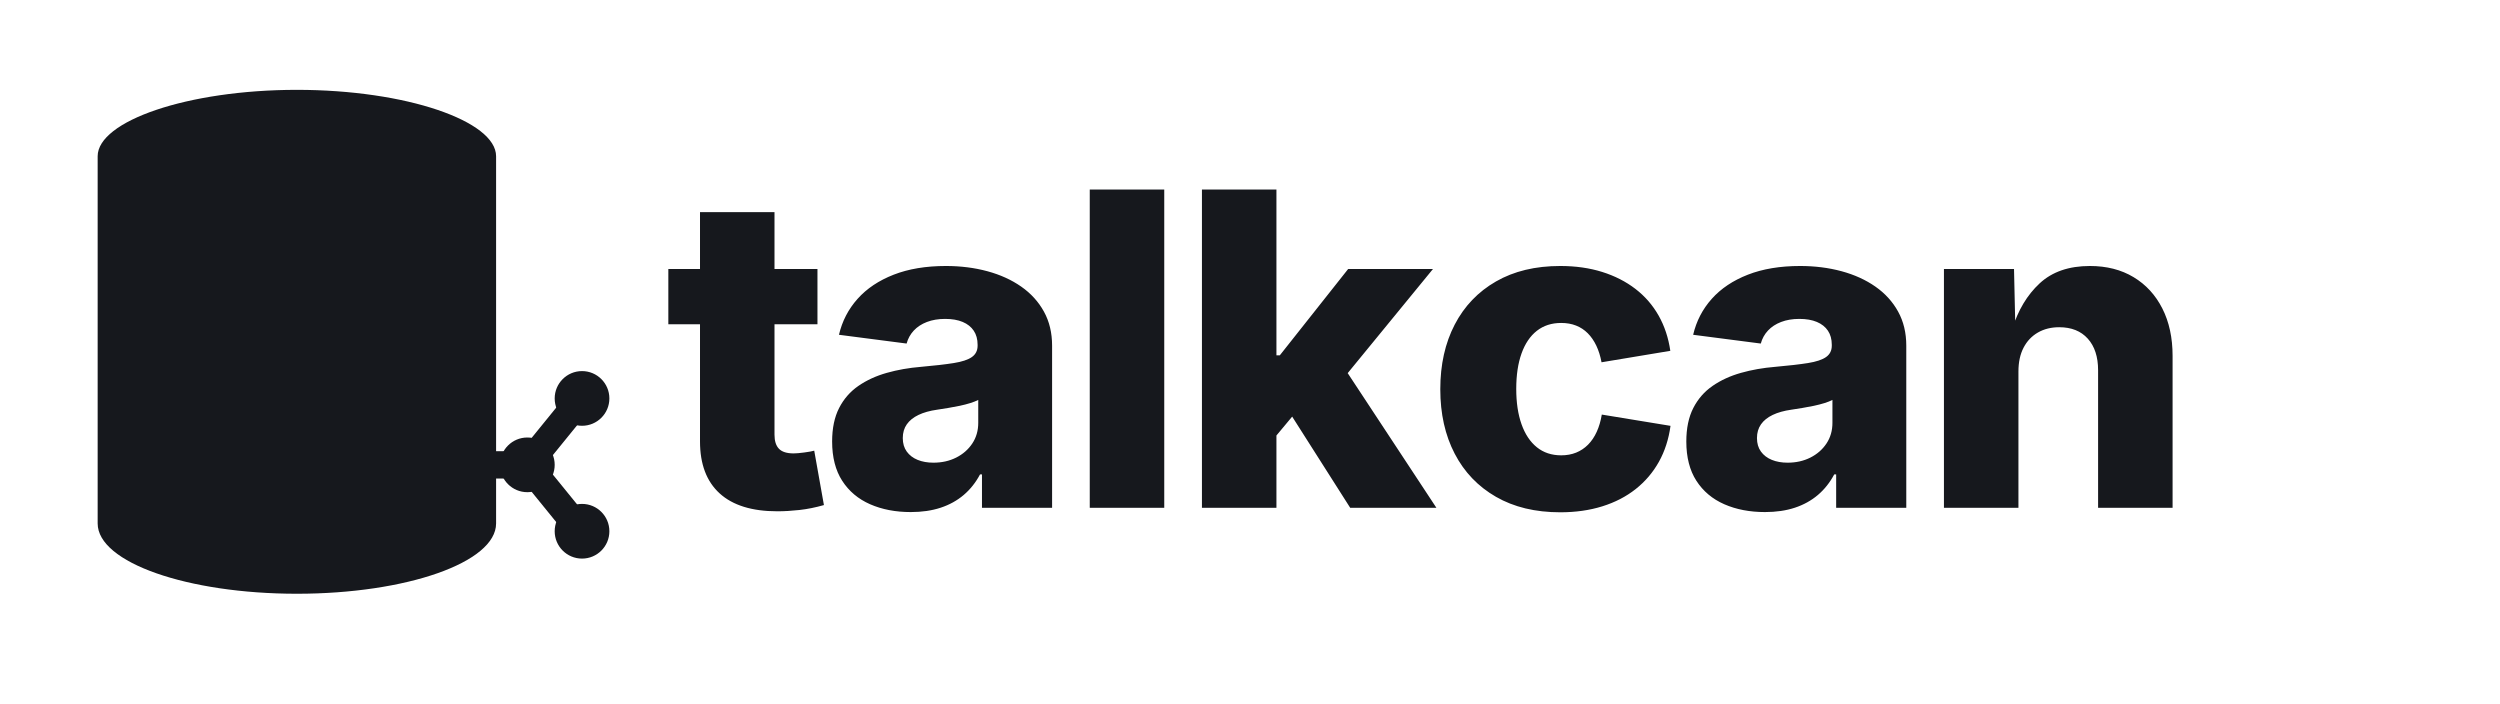
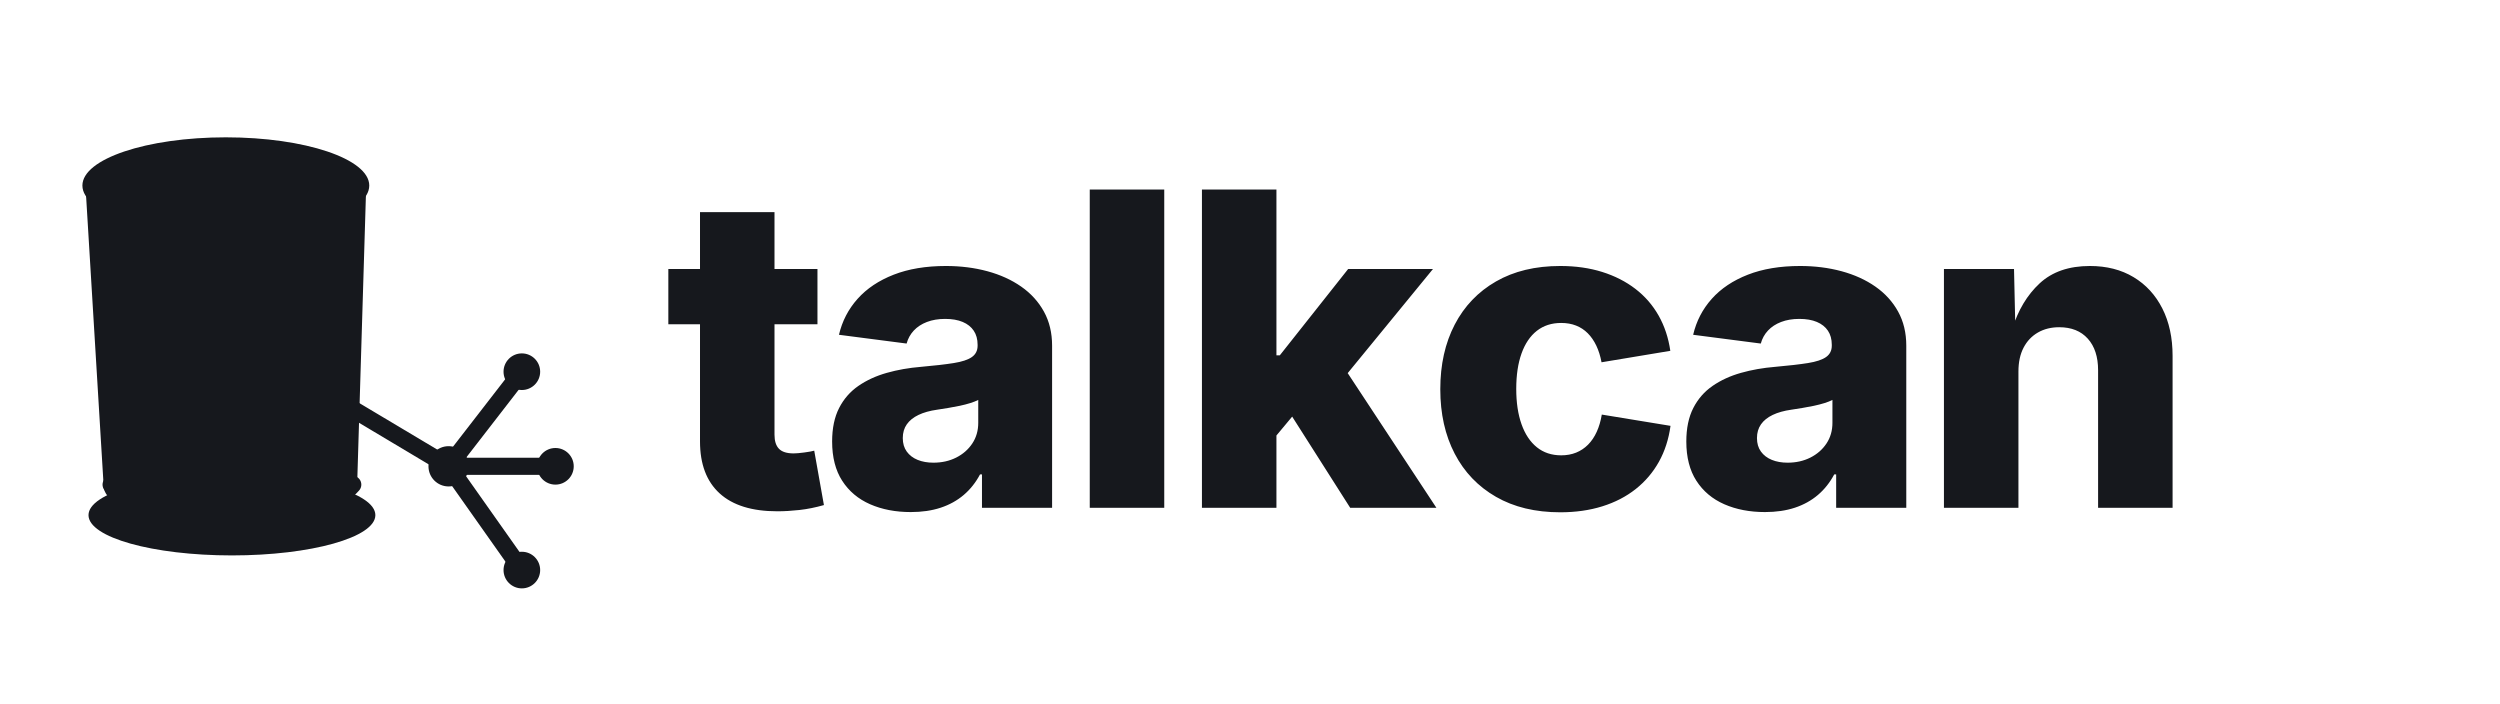
<svg xmlns="http://www.w3.org/2000/svg" viewBox="0 0 640 180" role="img" aria-labelledby="title">
  <g transform="translate(0 10)">
-     <path fill="#16181D" d="M25 30c0-9 23-17 51-17s51 8 51 17v94c0 10-23 18-51 18s-51-8-51-18z" />
-     <path fill="#16181D" d="M33 33c12 6 28 9 43 9s31-3 43-9v87c-11 7-27 10-43 10s-32-3-43-10z" />
-     <ellipse fill="#16181D" cx="76" cy="30" rx="43" ry="11" />
-     <ellipse fill="#16181D" cx="76" cy="30" rx="35" ry="6" />
-     <path fill="none" stroke="#16181D" stroke-linecap="round" stroke-width="7" d="M53 67h45M53 84h45M53 101h45M119 109h16l13-16M135 109l13 16" />
-     <circle fill="#16181D" cx="149" cy="92" r="7" />
-     <circle fill="#16181D" cx="149" cy="126" r="7" />
-     <circle fill="#16181D" cx="135" cy="109" r="7" />
+     <g transform="scale(0.078125)">
+       <defs>
+         <clipPath id="can-body">
+           <path d="M280 480H1200L1170 1470C1166 1542 984 1595 760 1595S350 1542 340 1470Z" />
+         </clipPath>
+       </defs>
+       <ellipse fill="#16181D" cx="760" cy="1560" rx="470" ry="132" />
+       <path fill="#16181D" d="M280 480H1200L1170 1470C1166 1542 984 1595 760 1595S350 1542 340 1470Z" />
+       <path fill="#16181D" clip-path="url(#can-body)" d="M420 450L585 460L665 1620H488Z" />
+       <path fill="none" stroke="#16181D" stroke-linecap="round" stroke-width="54" d="M530 830H958M530 960H958M530 1090H958" />
+       <path fill="none" stroke="#16181D" stroke-linecap="round" stroke-width="58" d="M365 1460C435 1540 610 1570 760 1570S1085 1540 1155 1460" />
+       <path fill="none" stroke="#16181D" stroke-linecap="round" stroke-width="56" d="M1160 1215L1470 1400" />
+       <path fill="none" stroke="#16181D" stroke-linecap="round" stroke-width="56" d="M1470 1400L1710 1090" />
+       <path fill="none" stroke="#16181D" stroke-linecap="round" stroke-width="56" d="M1470 1400H1820" />
+       <path fill="none" stroke="#16181D" stroke-linecap="round" stroke-width="56" d="M1470 1400L1710 1740" />
+       <circle fill="#16181D" cx="1470" cy="1400" r="66" />
+       <circle fill="#16181D" cx="1710" cy="1090" r="60" />
+       <circle fill="#16181D" cx="1820" cy="1400" r="60" />
+       <circle fill="#16181D" cx="1710" cy="1740" r="60" />
+       <ellipse fill="#16181D" cx="740" cy="480" rx="470" ry="158" />
+       <ellipse fill="#16181D" cx="740" cy="480" rx="420" ry="122" />
+     </g>
  </g>
  <path fill="#16181D" d="M209.27 68.859V83.017H171.094V68.859ZM179.201 54.312H198.271V111.273Q198.271 113.712 199.42 114.892Q200.568 116.072 203.163 116.072Q204.134 116.072 205.916 115.833Q207.697 115.593 208.443 115.374L210.924 129.298Q207.688 130.219 204.687 130.555Q201.686 130.89 198.982 130.89Q189.265 130.89 184.233 126.312Q179.201 121.733 179.201 112.994ZM233.154 131.089Q227.316 131.089 222.752 129.089Q218.187 127.088 215.606 123.085Q213.025 119.082 213.025 113.025Q213.025 107.941 214.812 104.452Q216.599 100.963 219.76 98.785Q222.921 96.608 227.028 95.45Q231.135 94.291 235.775 93.911Q240.994 93.449 244.169 92.942Q247.345 92.434 248.805 91.4Q250.265 90.367 250.265 88.499V88.254Q250.265 86.13 249.279 84.662Q248.294 83.194 246.448 82.416Q244.602 81.639 241.957 81.639Q239.328 81.639 237.291 82.424Q235.254 83.209 233.936 84.616Q232.619 86.023 232.091 87.948L214.775 85.703Q216.004 80.458 219.539 76.503Q223.074 72.548 228.78 70.321Q234.487 68.094 242.141 68.094Q247.822 68.094 252.771 69.435Q257.72 70.776 261.44 73.379Q265.16 75.982 267.248 79.776Q269.336 83.57 269.336 88.49V130.0H251.385V121.438H250.895Q249.232 124.568 246.707 126.713Q244.182 128.858 240.808 129.974Q237.435 131.089 233.154 131.089ZM238.964 118.446Q242.189 118.446 244.778 117.144Q247.367 115.842 248.899 113.547Q250.431 111.251 250.431 108.239V102.381Q249.622 102.801 248.388 103.188Q247.154 103.575 245.679 103.888Q244.203 104.201 242.726 104.439Q241.248 104.678 239.909 104.883Q237.103 105.279 235.135 106.221Q233.168 107.163 232.139 108.631Q231.111 110.1 231.111 112.146Q231.111 114.195 232.129 115.601Q233.146 117.006 234.909 117.726Q236.672 118.446 238.964 118.446ZM298.048 48.516V130.0H278.977V48.516ZM324.877 113.751V90.957H327.637L345.133 68.859H366.846L341.191 100.184H336.19ZM307.696 130.0V48.516H326.767V130.0ZM345.653 130.0 329.396 104.45 341.965 90.896 367.721 130.0ZM399.419 131.146Q389.86 131.146 382.975 127.188Q376.089 123.23 372.402 116.141Q368.715 109.052 368.715 99.646Q368.715 90.201 372.402 83.105Q376.089 76.01 382.975 72.052Q389.86 68.094 399.419 68.094Q405.303 68.094 410.155 69.616Q415.007 71.139 418.677 73.964Q422.346 76.789 424.615 80.806Q426.883 84.824 427.601 89.813L409.993 92.743Q409.545 90.349 408.656 88.485Q407.767 86.62 406.469 85.316Q405.172 84.012 403.467 83.344Q401.762 82.676 399.668 82.676Q395.996 82.676 393.43 84.69Q390.864 86.705 389.511 90.487Q388.158 94.269 388.158 99.563Q388.158 104.789 389.511 108.606Q390.864 112.423 393.43 114.494Q395.996 116.564 399.668 116.564Q401.775 116.564 403.493 115.869Q405.212 115.173 406.543 113.835Q407.874 112.498 408.763 110.544Q409.652 108.591 410.059 106.13L427.653 109.017Q426.949 114.158 424.674 118.23Q422.399 122.302 418.743 125.195Q415.088 128.088 410.202 129.617Q405.317 131.146 399.419 131.146ZM451.826 131.089Q445.988 131.089 441.424 129.089Q436.859 127.088 434.278 123.085Q431.697 119.082 431.697 113.025Q431.697 107.941 433.484 104.452Q435.271 100.963 438.432 98.785Q441.593 96.608 445.7 95.45Q449.807 94.291 454.447 93.911Q459.666 93.449 462.841 92.942Q466.017 92.434 467.477 91.4Q468.937 90.367 468.937 88.499V88.254Q468.937 86.13 467.951 84.662Q466.966 83.194 465.12 82.416Q463.273 81.639 460.629 81.639Q457.999 81.639 455.963 82.424Q453.926 83.209 452.608 84.616Q451.29 86.023 450.763 87.948L433.447 85.703Q434.676 80.458 438.211 76.503Q441.746 72.548 447.452 70.321Q453.158 68.094 460.813 68.094Q466.493 68.094 471.443 69.435Q476.392 70.776 480.112 73.379Q483.832 75.982 485.92 79.776Q488.008 83.57 488.008 88.49V130.0H470.057V121.438H469.567Q467.904 124.568 465.379 126.713Q462.853 128.858 459.48 129.974Q456.107 131.089 451.826 131.089ZM457.636 118.446Q460.861 118.446 463.45 117.144Q466.038 115.842 467.571 113.547Q469.103 111.251 469.103 108.239V102.381Q468.294 102.801 467.06 103.188Q465.826 103.575 464.351 103.888Q462.875 104.201 461.398 104.439Q459.92 104.678 458.581 104.883Q455.775 105.279 453.807 106.221Q451.839 107.163 450.811 108.631Q449.783 110.1 449.783 112.146Q449.783 114.195 450.8 115.601Q451.818 117.006 453.581 117.726Q455.344 118.446 457.636 118.446ZM516.72 95.105V130.0H497.649V68.859H515.589L515.934 84.303H515.108Q517.356 76.99 522.15 72.542Q526.944 68.094 535.012 68.094Q541.441 68.094 546.193 70.948Q550.945 73.803 553.564 78.979Q556.182 84.154 556.182 91.089V130.0H537.112V94.777Q537.112 89.634 534.48 86.702Q531.848 83.769 527.154 83.769Q524.068 83.769 521.711 85.122Q519.354 86.475 518.037 88.996Q516.72 91.518 516.72 95.105Z" />
</svg>
